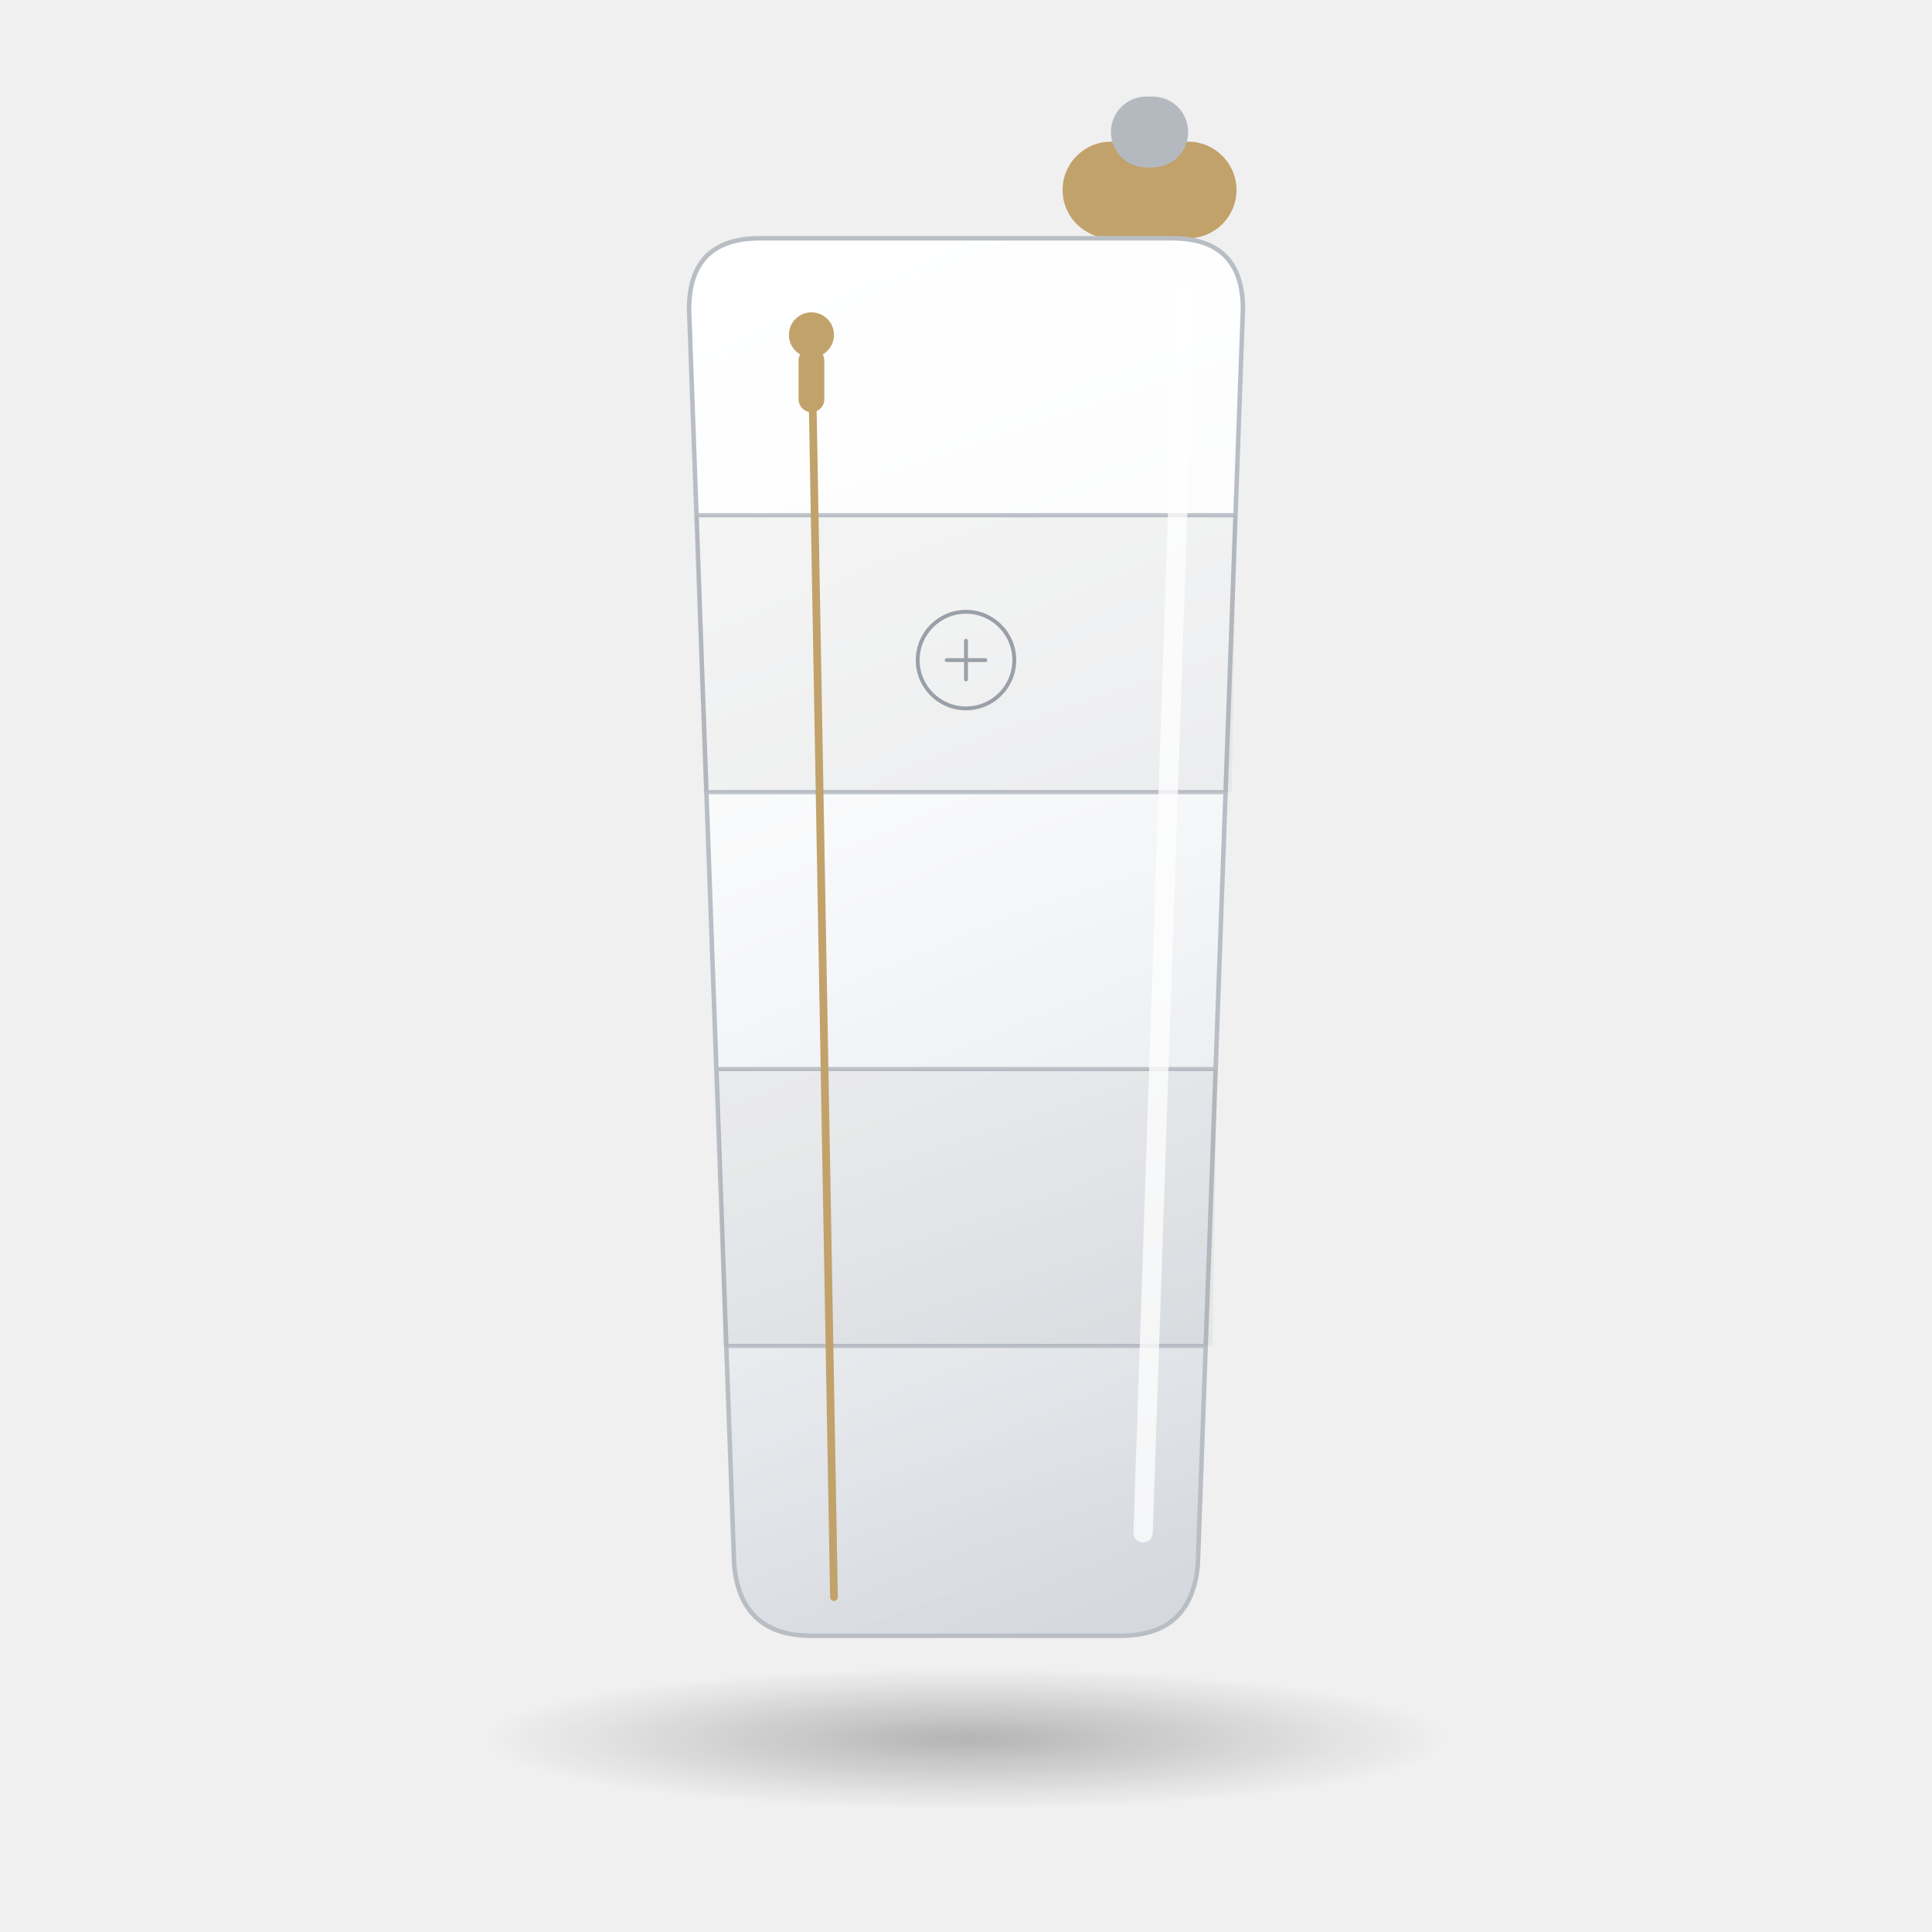
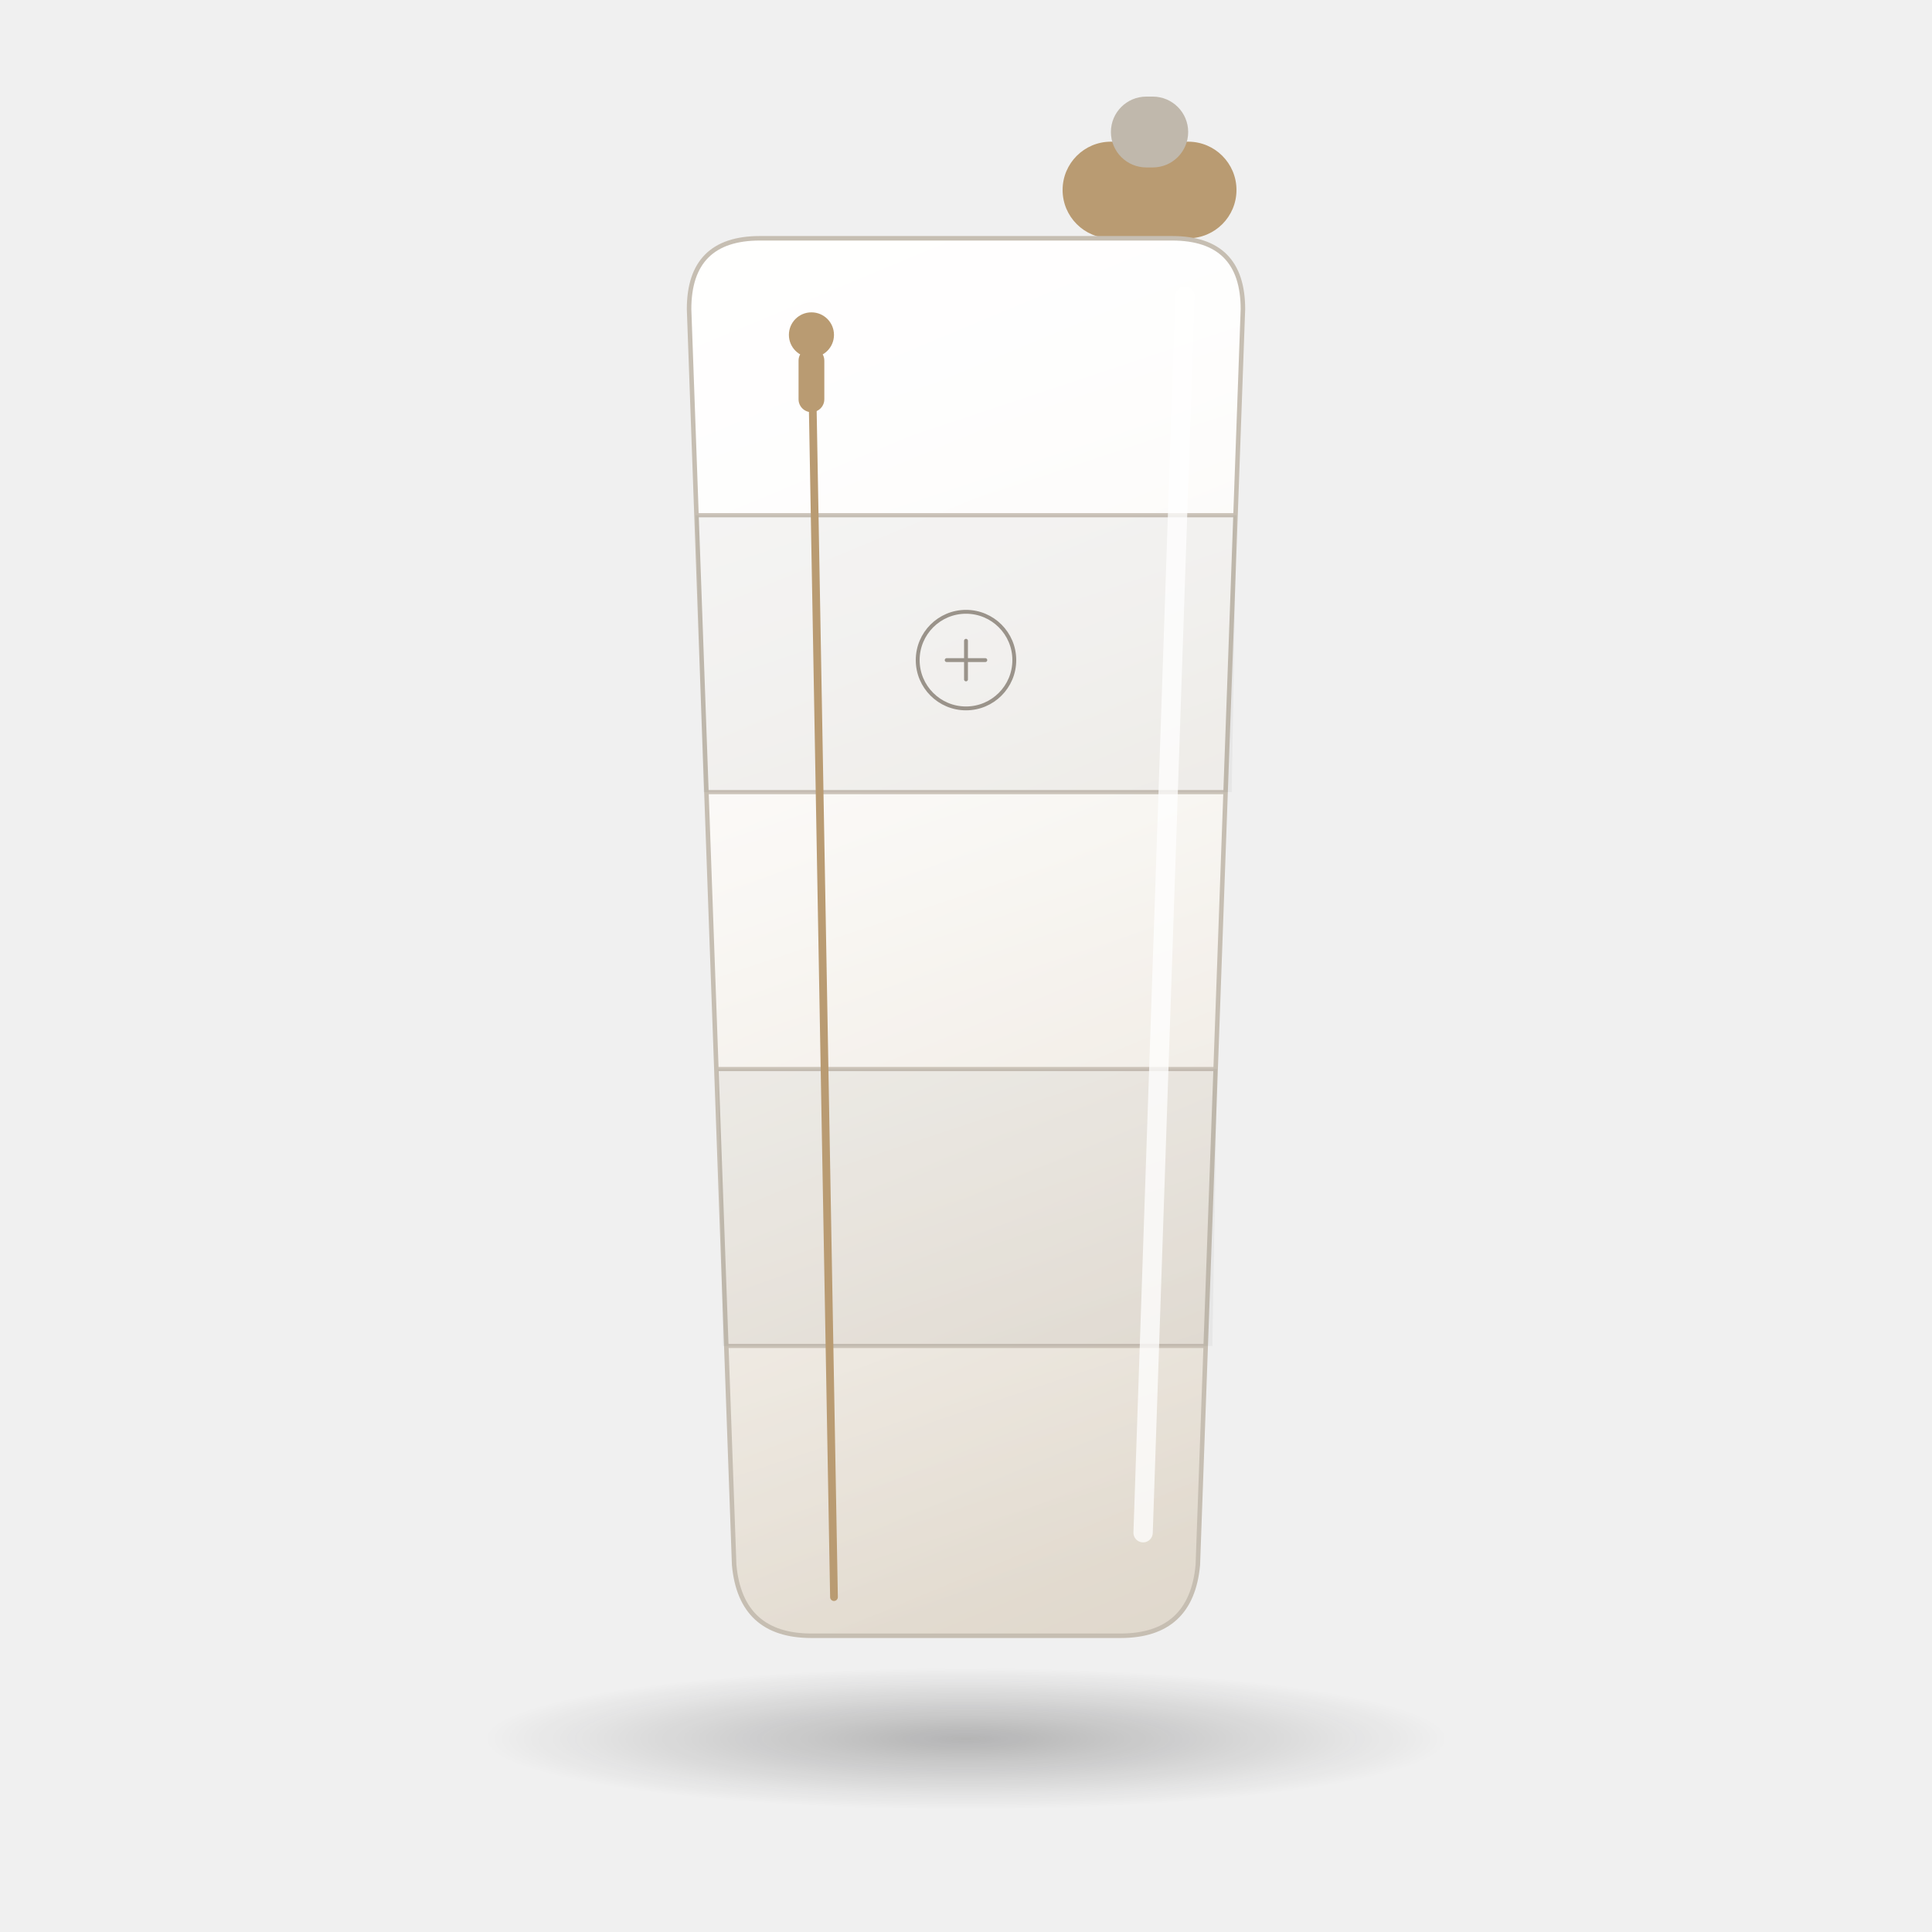
<svg xmlns="http://www.w3.org/2000/svg" viewBox="0 0 600 600" fill="none" role="img" aria-label="Bottes de compression RÉVA Circula">
  <defs>
    <linearGradient id="lgBody" x1="214" y1="74" x2="400" y2="520" gradientUnits="userSpaceOnUse">
-       <stop stop-color="#FDFDFE" />
-       <stop offset=".45" stop-color="#EDEFF2" />
-       <stop offset="1" stop-color="#D2D6DC" />
+       <stop stop-color="#FEFDFB" />
+       <stop offset=".45" stop-color="#F1ECE4" />
+       <stop offset="1" stop-color="#DED6CA" />
    </linearGradient>
    <linearGradient id="lgFace" x1="240" y1="120" x2="360" y2="480" gradientUnits="userSpaceOnUse">
      <stop stop-color="#FFFFFF" stop-opacity=".9" />
      <stop offset="1" stop-color="#FFFFFF" stop-opacity="0" />
    </linearGradient>
    <radialGradient id="lgShadow" cx="0" cy="0" r="1" gradientTransform="translate(300 540) scale(150 22)" gradientUnits="userSpaceOnUse">
      <stop stop-color="#0A0A0B" stop-opacity=".26" />
      <stop offset="1" stop-color="#0A0A0B" stop-opacity="0" />
    </radialGradient>
  </defs>
  <ellipse cx="300" cy="540" rx="150" ry="22" fill="url(#lgShadow)" />
-   <rect x="330" y="44" width="54" height="30" rx="15" fill="#C2A26B" />
-   <rect x="345" y="30" width="24" height="22" rx="11" fill="#B4B9C0" />
+   <rect x="330" y="44" width="54" height="30" rx="15" fill="#B99B72" />
+   <rect x="345" y="30" width="24" height="22" rx="11" fill="#C0B8AC" />
  <path d="M214 96q0-22 22-22h128q22 0 22 22l-14 390q-2 22-24 22h-96q-22 0-24-22z" fill="url(#lgBody)" />
  <path d="M214 96q0-22 22-22h128q22 0 22 22l-14 390q-2 22-24 22h-96q-22 0-24-22z" fill="url(#lgFace)" />
-   <path d="M214 96q0-22 22-22h128q22 0 22 22l-14 390q-2 22-24 22h-96q-22 0-24-22z" stroke="#B9BEC5" stroke-width="1.4" />
-   <g stroke="#B9BEC5" stroke-width="1.3" opacity=".9">
+   <path d="M214 96q0-22 22-22h128q22 0 22 22l-14 390q-2 22-24 22h-96q-22 0-24-22z" stroke="#C6BEB2" stroke-width="1.4" />
+   <g stroke="#C6BEB2" stroke-width="1.3" opacity=".9">
    <path d="M216 160h168" />
    <path d="M219 246h162" />
    <path d="M223 332h155" />
    <path d="M226 418h148" />
  </g>
  <g fill="#0A0A0B" opacity=".04">
    <path d="M216 160h168l-1.5 86H218.5z" />
    <path d="M223 332h155l-1.5 86H224.5z" />
  </g>
-   <path d="M252 104l7 392" stroke="#C2A26B" stroke-width="2.4" stroke-linecap="round" />
-   <circle cx="252" cy="104" r="7" fill="#C2A26B" />
-   <rect x="248" y="108" width="8" height="20" rx="4" fill="#C2A26B" />
+   <path d="M252 104l7 392" stroke="#B99B72" stroke-width="2.4" stroke-linecap="round" />
+   <circle cx="252" cy="104" r="7" fill="#B99B72" />
+   <rect x="248" y="108" width="8" height="20" rx="4" fill="#B99B72" />
  <path d="M368 92l-13 384" stroke="#FFFFFF" stroke-width="6" stroke-linecap="round" opacity=".75" />
-   <circle cx="300" cy="205" r="15" stroke="#9AA0A8" stroke-width="1.2" />
-   <path d="M294 205h12M300 199v12" stroke="#9AA0A8" stroke-width="1.2" stroke-linecap="round" />
+   <circle cx="300" cy="205" r="15" stroke="#9A938A" stroke-width="1.2" />
+   <path d="M294 205h12M300 199v12" stroke="#9A938A" stroke-width="1.2" stroke-linecap="round" />
</svg>
